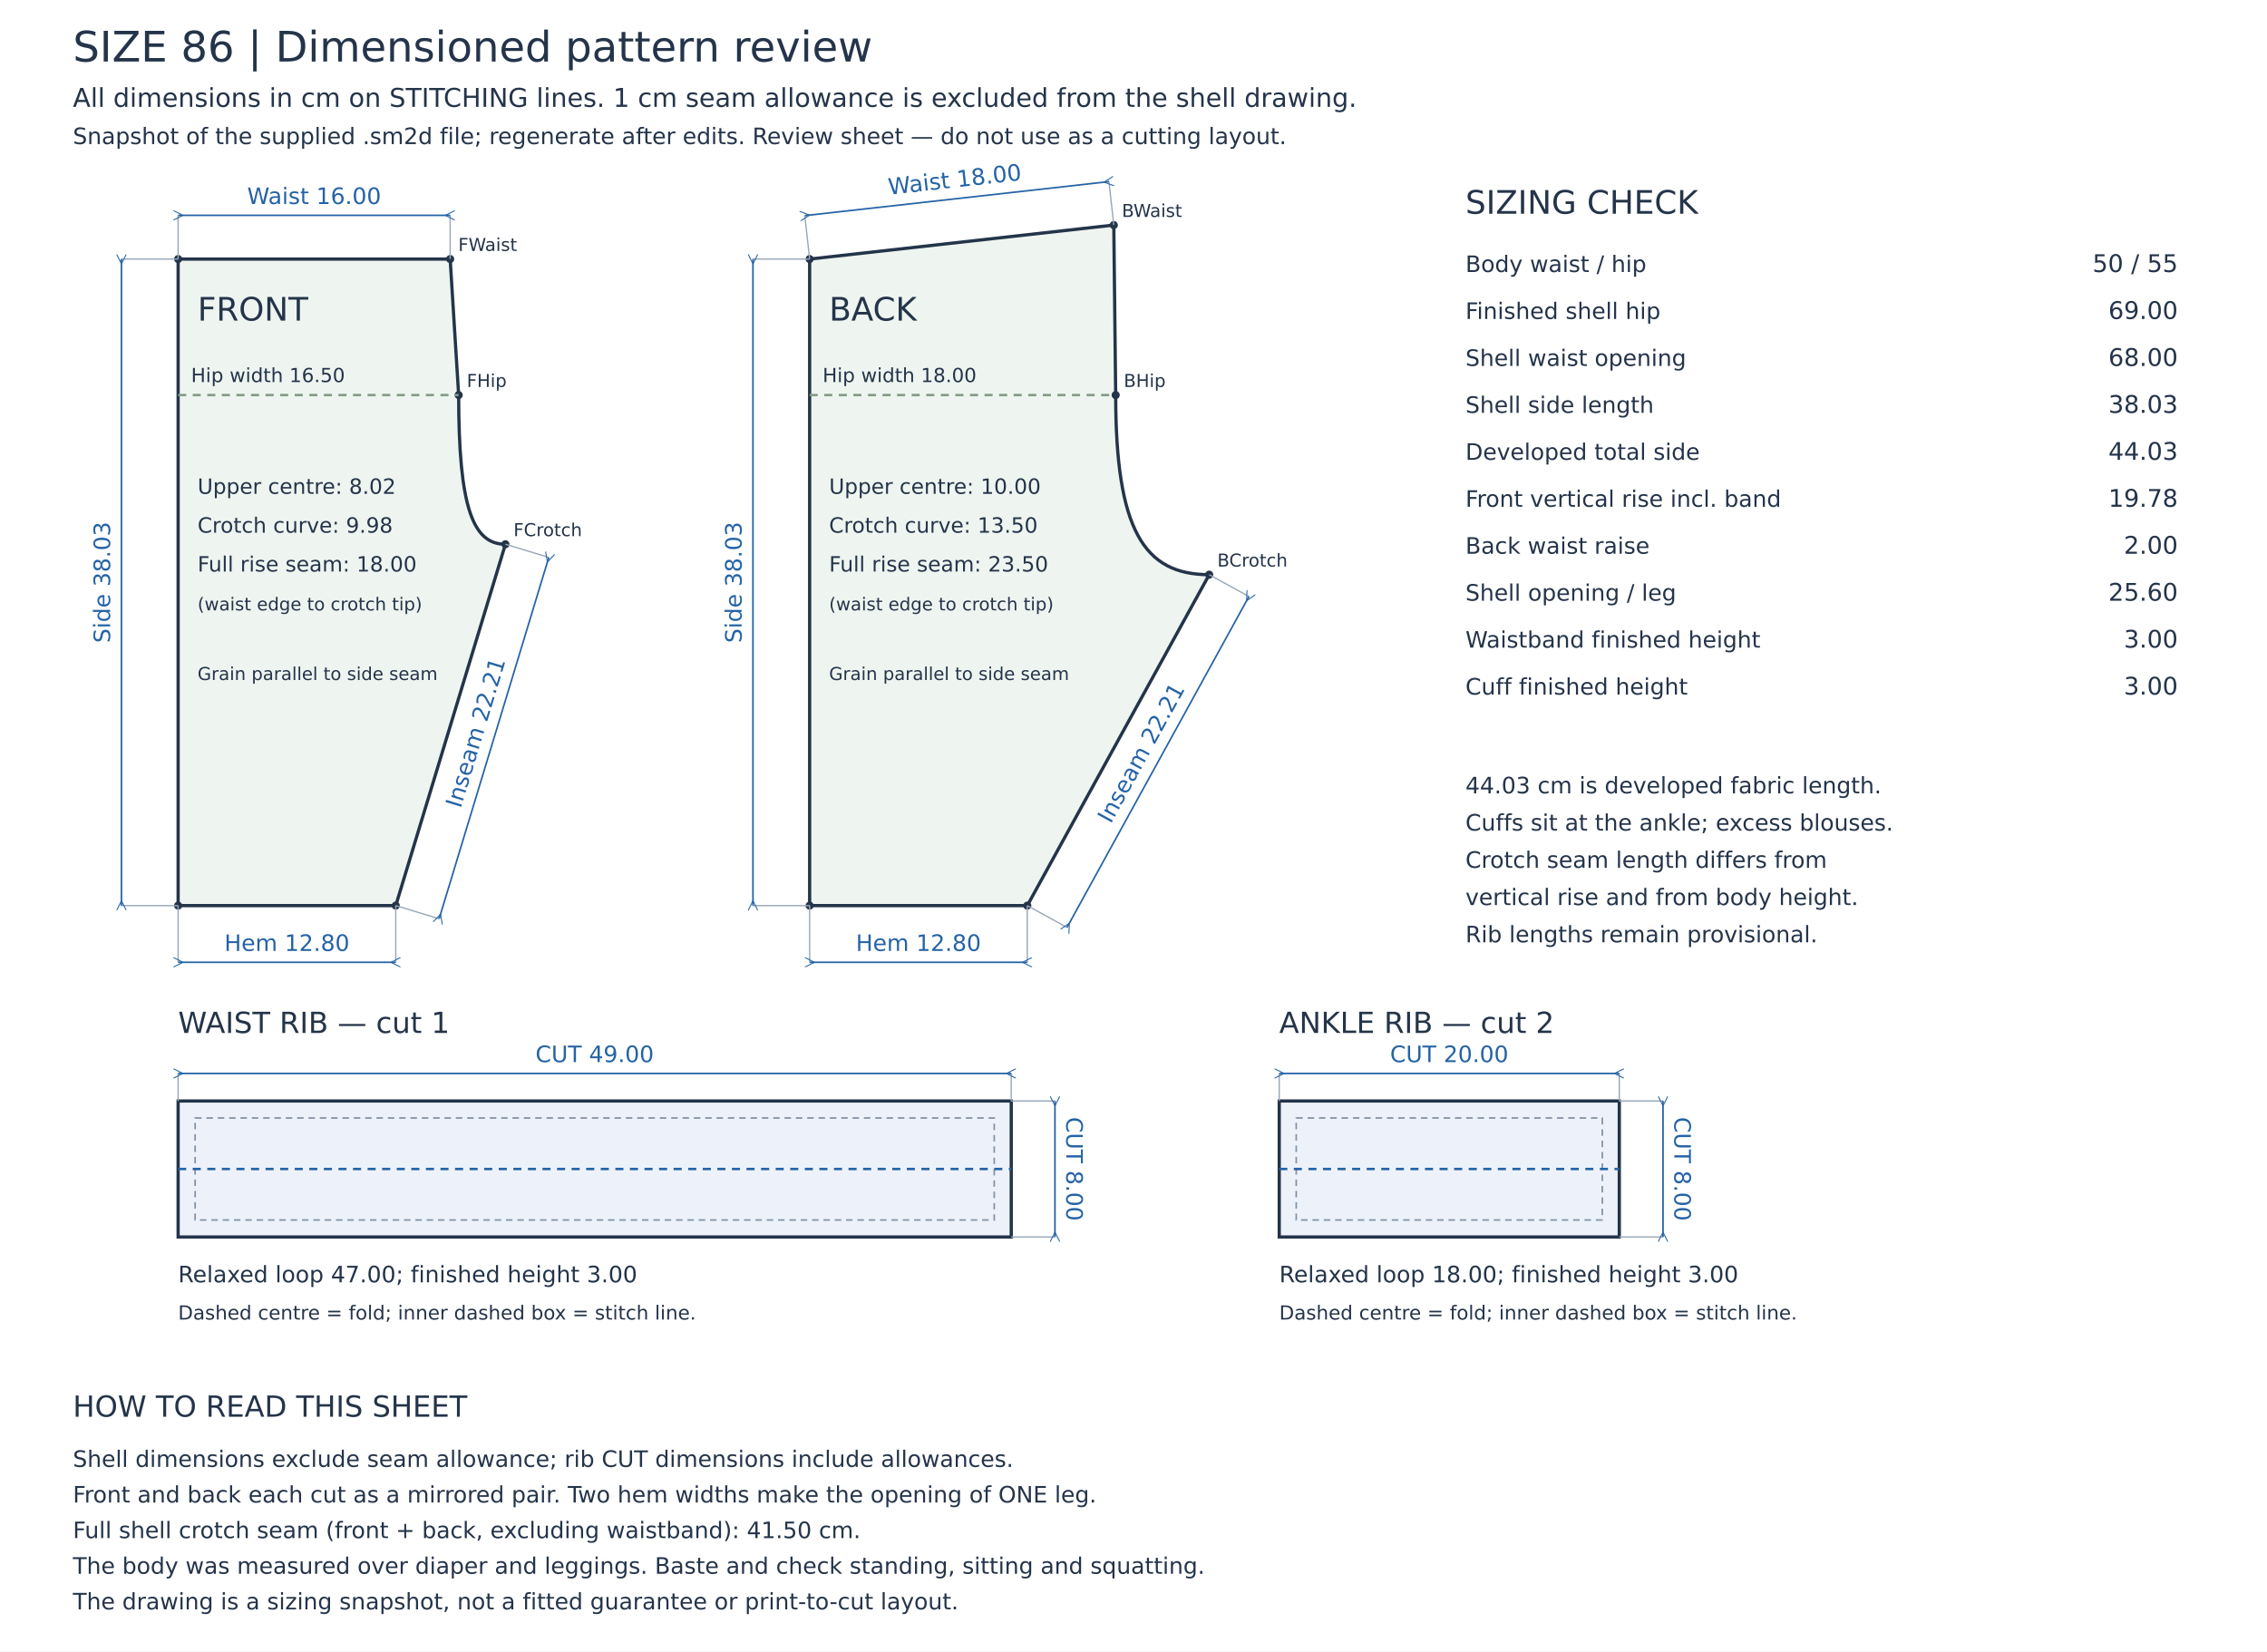
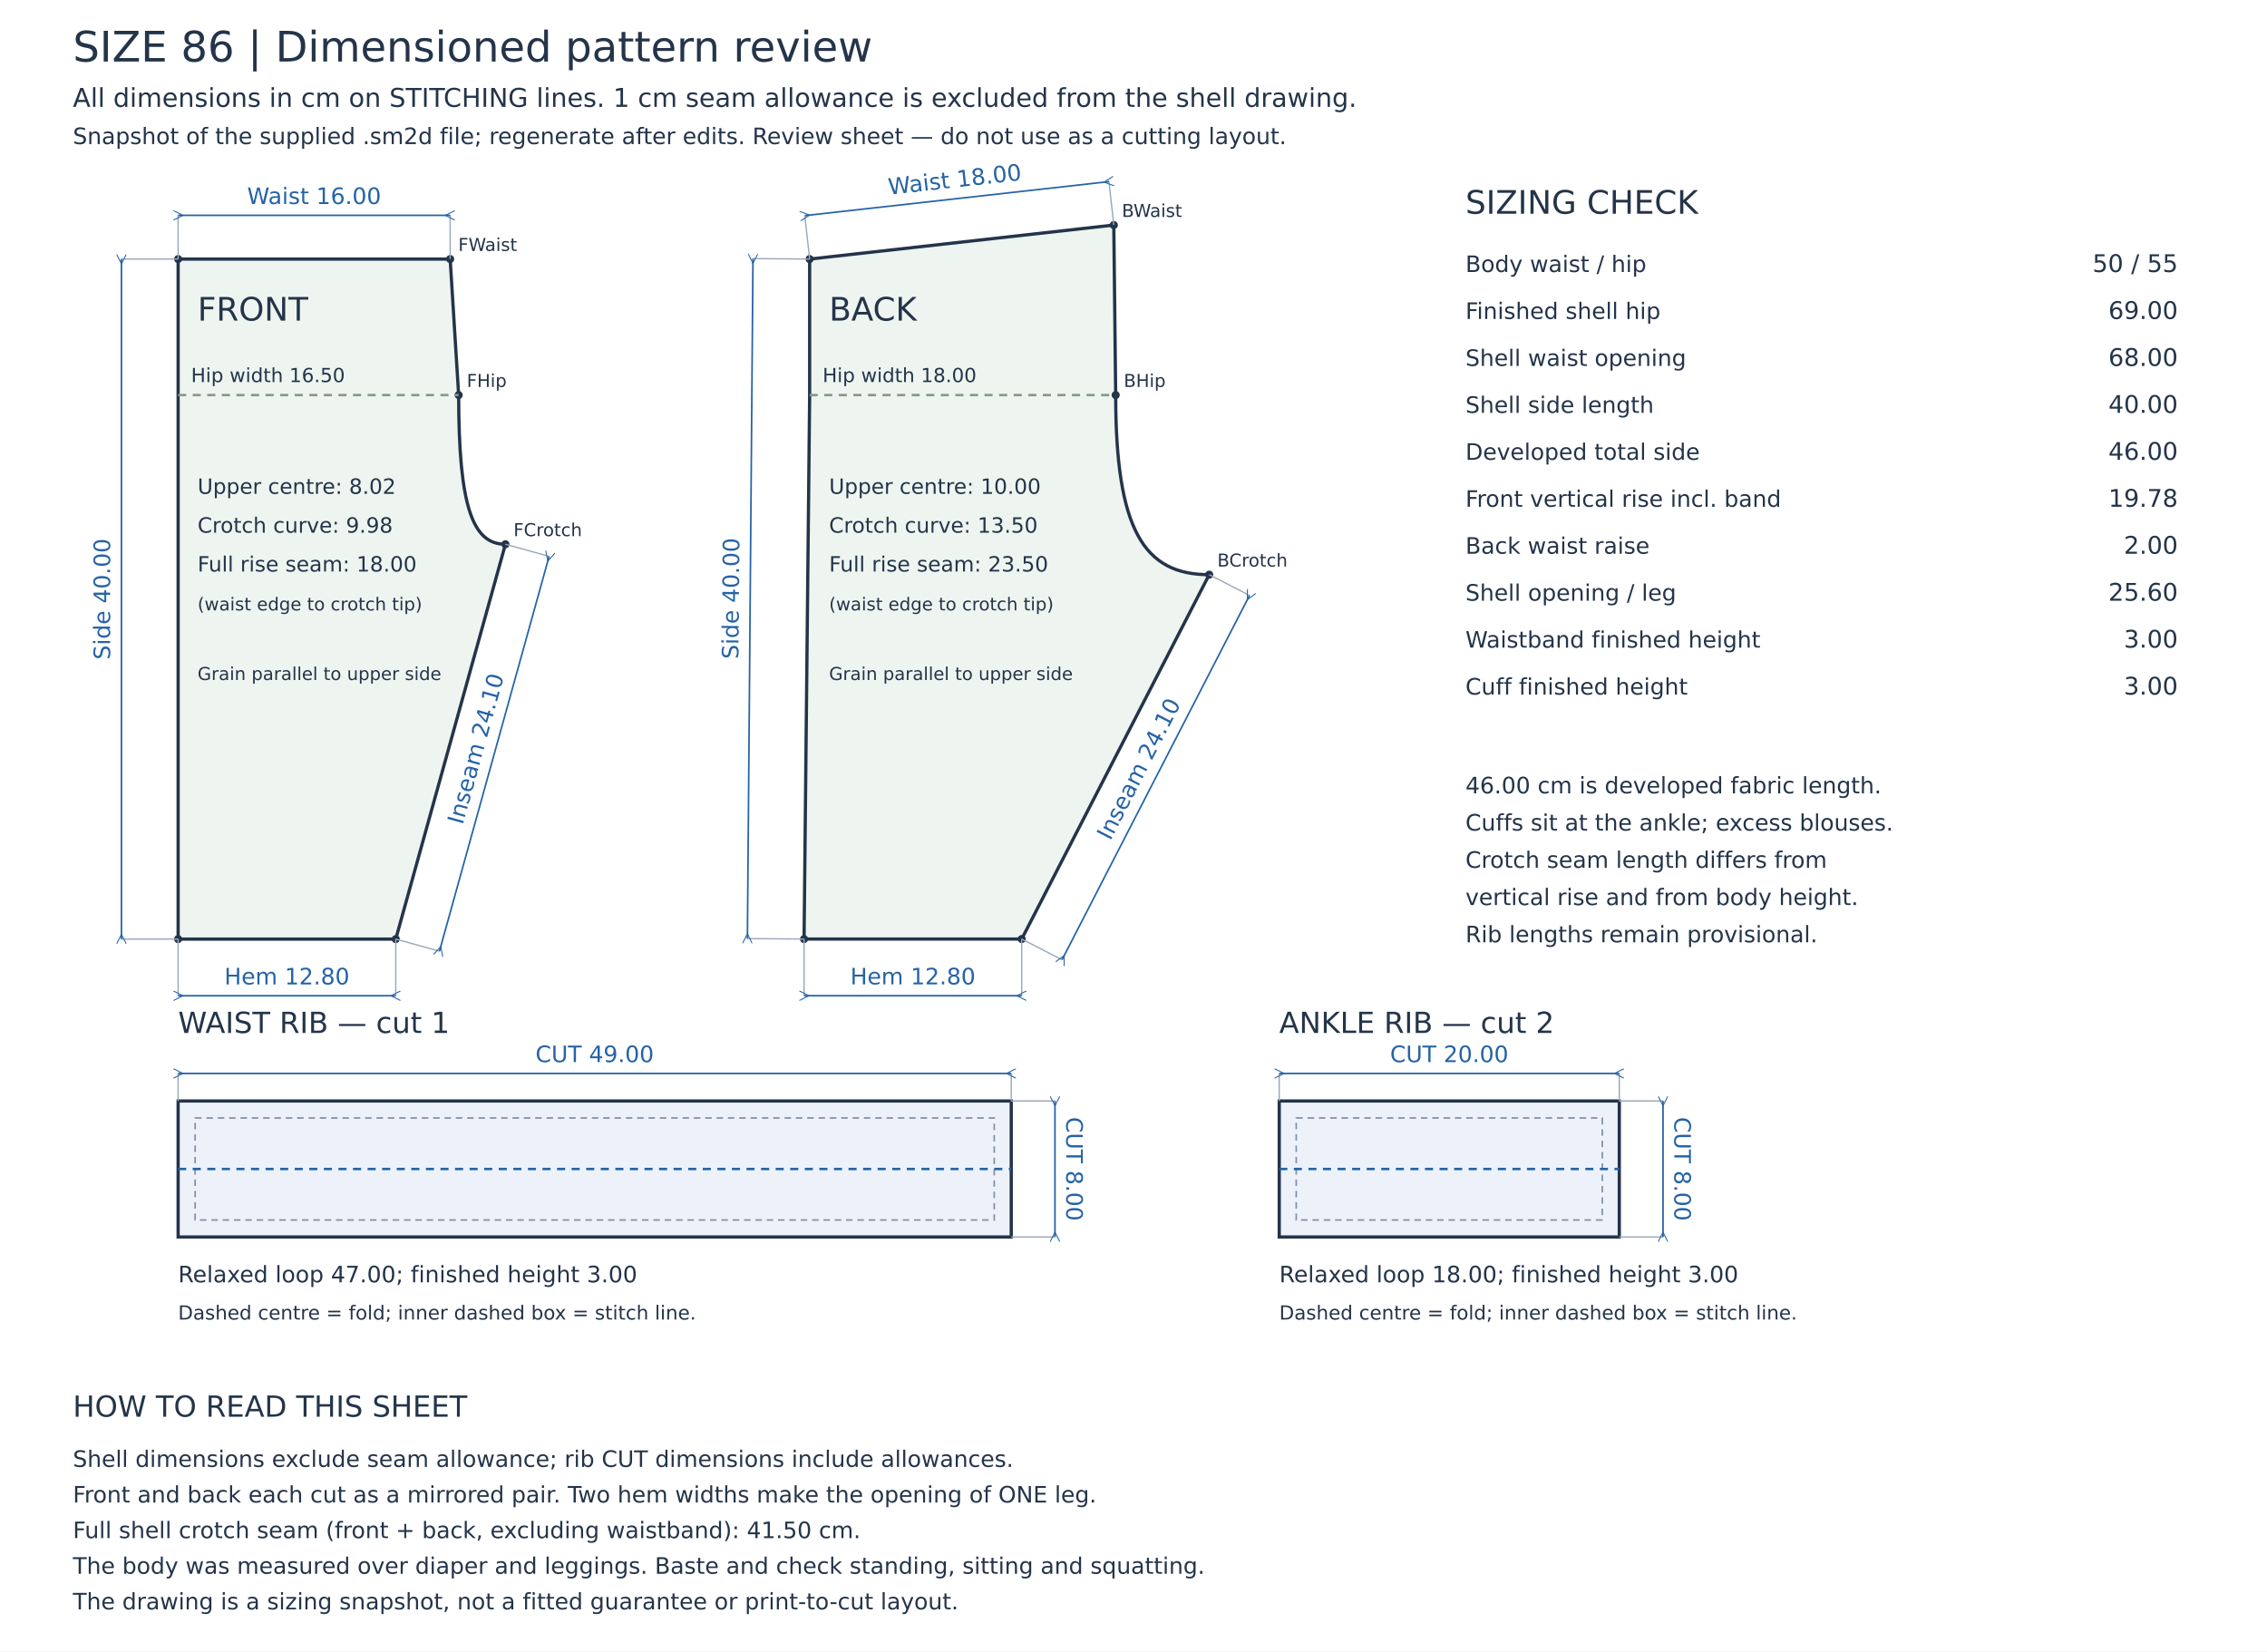
<svg xmlns="http://www.w3.org/2000/svg" width="1400" height="1020" viewBox="0 0 1400 1020">
  <defs>
    <marker id="arrow" viewBox="0 0 10 10" refX="5" refY="5" markerWidth="6" markerHeight="6" orient="auto-start-reverse">
      <path d="M 10 0 L 0 5 L 10 10" fill="none" stroke="#2563a6" />
    </marker>
  </defs>
  <rect width="1400" height="1020" fill="white" />
  <g font-family="DejaVu Sans, sans-serif">
    <text x="45.00" y="38.00" font-size="26" fill="#24344a" text-anchor="start">SIZE 86  |  Dimensioned pattern review</text>
    <text x="45.00" y="66.00" font-size="16" fill="#24344a" text-anchor="start">All dimensions in cm on STITCHING lines. 1 cm seam allowance is excluded from the shell drawing.</text>
    <text x="45.00" y="89.00" font-size="14" fill="#24344a" text-anchor="start">Snapshot of the supplied .sm2d file; regenerate after edits. Review sheet — do not use as a cutting layout.</text>
-     <path d="M 110.0,160.0 L 278.0,160.0 L 283.25,244.0 C 283.25,313.104 291.912,336.139 312.125,336.139 L 244.4,559.334 L 110,559.334 Z" fill="#eef5f0" stroke="#24344a" stroke-width="2" />
+     <path d="M 110.0,160.0 L 278.0,160.0 L 283.25,244.0 C 283.25,313.104 291.912,336.139 312.125,336.139 L 244.4,580.0 L 110,580.0 L 110,244.0 Z" fill="#eef5f0" stroke="#24344a" stroke-width="2" />
    <circle cx="110.0" cy="160.0" r="2.5" fill="#24344a" />
    <circle cx="278.0" cy="160.0" r="2.5" fill="#24344a" />
    <text x="283.00" y="155.00" font-size="11" fill="#24344a" text-anchor="start">FWaist</text>
    <circle cx="283.25" cy="244.0" r="2.5" fill="#24344a" />
    <text x="288.25" y="239.00" font-size="11" fill="#24344a" text-anchor="start">FHip</text>
    <circle cx="312.125" cy="336.139" r="2.5" fill="#24344a" />
    <text x="317.12" y="331.14" font-size="11" fill="#24344a" text-anchor="start">FCrotch</text>
-     <circle cx="244.4" cy="559.334" r="2.5" fill="#24344a" />
-     <circle cx="110" cy="559.334" r="2.5" fill="#24344a" />
+     <circle cx="244.4" cy="580.0" r="2.5" fill="#24344a" />
+     <circle cx="110" cy="580.0" r="2.5" fill="#24344a" />
    <text x="122.00" y="198.00" font-size="20" fill="#24344a" text-anchor="start">FRONT</text>
    <path d="M 110.000,160.000 L 110.000,133.000" fill="none" stroke="#98a7b9" stroke-width="0.8" />
    <path d="M 278.000,160.000 L 278.000,133.000" fill="none" stroke="#98a7b9" stroke-width="0.8" />
    <path d="M 110.0,133.0 L 278.0,133.0" stroke="#2563a6" fill="none" marker-start="url(#arrow)" marker-end="url(#arrow)" />
    <text transform="translate(194.00,133.00) rotate(0.00)" y="-7" text-anchor="middle" fill="#2563a6" font-size="14">Waist 16.00</text>
    <path d="M 110.000,160.000 L 75.000,160.000" fill="none" stroke="#98a7b9" stroke-width="0.8" />
-     <path d="M 110.000,559.334 L 75.000,559.334" fill="none" stroke="#98a7b9" stroke-width="0.8" />
-     <path d="M 75.0,160.0 L 75,559.334" stroke="#2563a6" fill="none" marker-start="url(#arrow)" marker-end="url(#arrow)" />
-     <text transform="translate(75.00,359.67) rotate(270.00)" y="-7" text-anchor="middle" fill="#2563a6" font-size="14">Side 38.03</text>
-     <path d="M 312.125,336.139 L 338.919,344.269" fill="none" stroke="#98a7b9" stroke-width="0.8" />
-     <path d="M 244.400,559.334 L 271.194,567.464" fill="none" stroke="#98a7b9" stroke-width="0.8" />
-     <path d="M 338.919,344.269 L 271.194,567.464" stroke="#2563a6" fill="none" marker-start="url(#arrow)" marker-end="url(#arrow)" />
-     <text transform="translate(305.06,455.87) rotate(286.88)" y="-7" text-anchor="middle" fill="#2563a6" font-size="14">Inseam 22.21</text>
-     <path d="M 110.000,559.334 L 110.000,594.334" fill="none" stroke="#98a7b9" stroke-width="0.8" />
-     <path d="M 244.400,559.334 L 244.400,594.334" fill="none" stroke="#98a7b9" stroke-width="0.8" />
-     <path d="M 110,594.334 L 244.4,594.334" stroke="#2563a6" fill="none" marker-start="url(#arrow)" marker-end="url(#arrow)" />
-     <text transform="translate(177.20,594.33) rotate(0.00)" y="-7" text-anchor="middle" fill="#2563a6" font-size="14">Hem 12.80</text>
+     <path d="M 110.000,580.000 L 75.000,580.000" fill="none" stroke="#98a7b9" stroke-width="0.8" />
+     <path d="M 75.0,160.0 L 75,580.0" stroke="#2563a6" fill="none" marker-start="url(#arrow)" marker-end="url(#arrow)" />
+     <text transform="translate(75.00,370.00) rotate(270.00)" y="-7" text-anchor="middle" fill="#2563a6" font-size="14">Side 40.00</text>
+     <path d="M 312.125,336.139 L 339.104,343.631" fill="none" stroke="#98a7b9" stroke-width="0.8" />
+     <path d="M 244.400,580.000 L 271.379,587.493" fill="none" stroke="#98a7b9" stroke-width="0.8" />
+     <path d="M 339.104,343.631 L 271.379,587.493" stroke="#2563a6" fill="none" marker-start="url(#arrow)" marker-end="url(#arrow)" />
+     <text transform="translate(305.24,465.56) rotate(285.52)" y="-7" text-anchor="middle" fill="#2563a6" font-size="14">Inseam 24.10</text>
+     <path d="M 110.000,580.000 L 110.000,615.000" fill="none" stroke="#98a7b9" stroke-width="0.8" />
+     <path d="M 244.400,580.000 L 244.400,615.000" fill="none" stroke="#98a7b9" stroke-width="0.8" />
+     <path d="M 110,615.0 L 244.4,615.0" stroke="#2563a6" fill="none" marker-start="url(#arrow)" marker-end="url(#arrow)" />
+     <text transform="translate(177.20,615.00) rotate(0.00)" y="-7" text-anchor="middle" fill="#2563a6" font-size="14">Hem 12.80</text>
    <path d="M 110.000,244.000 L 283.250,244.000" fill="none" stroke="#839b86" stroke-width="1.5" stroke-dasharray="5 4" />
    <text x="118.00" y="236.00" font-size="12" fill="#24344a" text-anchor="start">Hip width 16.50</text>
    <text x="122.00" y="305.00" font-size="13" fill="#24344a" text-anchor="start">Upper centre: 8.02</text>
    <text x="122.00" y="329.00" font-size="13" fill="#24344a" text-anchor="start">Crotch curve: 9.98</text>
    <text x="122.00" y="353.00" font-size="13" fill="#24344a" text-anchor="start">Full rise seam: 18.00</text>
    <text x="122.00" y="377.00" font-size="11" fill="#24344a" text-anchor="start">(waist edge to crotch tip)</text>
-     <text x="122.00" y="420.00" font-size="11" fill="#24344a" text-anchor="start">Grain parallel to side seam</text>
-     <path d="M 500.0,160.0 L 687.83,139.0 L 689.0,244.0 C 689.0,327.199 706.325,354.932 746.75,354.932 L 634.4,559.334 L 500,559.334 Z" fill="#eef5f0" stroke="#24344a" stroke-width="2" />
+     <text x="122.00" y="420.00" font-size="11" fill="#24344a" text-anchor="start">Grain parallel to upper side</text>
+     <path d="M 500.0,160.0 L 687.83,139.0 L 689.0,244.0 C 689.0,327.199 706.325,354.932 746.75,354.932 L 630.961,579.982 L 496.561,579.982 L 500.0,244.0 Z" fill="#eef5f0" stroke="#24344a" stroke-width="2" />
    <circle cx="500.0" cy="160.0" r="2.5" fill="#24344a" />
    <circle cx="687.83" cy="139.0" r="2.5" fill="#24344a" />
    <text x="692.83" y="134.00" font-size="11" fill="#24344a" text-anchor="start">BWaist</text>
    <circle cx="689.0" cy="244.0" r="2.5" fill="#24344a" />
    <text x="694.00" y="239.00" font-size="11" fill="#24344a" text-anchor="start">BHip</text>
    <circle cx="746.75" cy="354.932" r="2.5" fill="#24344a" />
    <text x="751.75" y="349.93" font-size="11" fill="#24344a" text-anchor="start">BCrotch</text>
-     <circle cx="634.4" cy="559.334" r="2.5" fill="#24344a" />
-     <circle cx="500" cy="559.334" r="2.5" fill="#24344a" />
+     <circle cx="630.961" cy="579.982" r="2.5" fill="#24344a" />
+     <circle cx="496.561" cy="579.982" r="2.5" fill="#24344a" />
    <text x="512.00" y="198.00" font-size="20" fill="#24344a" text-anchor="start">BACK</text>
    <path d="M 500.000,160.000 L 497.000,133.167" fill="none" stroke="#98a7b9" stroke-width="0.8" />
    <path d="M 687.830,139.000 L 684.830,112.167" fill="none" stroke="#98a7b9" stroke-width="0.8" />
    <path d="M 497.0,133.167 L 684.83,112.167" stroke="#2563a6" fill="none" marker-start="url(#arrow)" marker-end="url(#arrow)" />
    <text transform="translate(590.91,122.67) rotate(-6.38)" y="-7" text-anchor="middle" fill="#2563a6" font-size="14">Waist 18.00</text>
-     <path d="M 500.000,160.000 L 465.000,160.000" fill="none" stroke="#98a7b9" stroke-width="0.8" />
-     <path d="M 500.000,559.334 L 465.000,559.334" fill="none" stroke="#98a7b9" stroke-width="0.8" />
-     <path d="M 465.0,160.0 L 465,559.334" stroke="#2563a6" fill="none" marker-start="url(#arrow)" marker-end="url(#arrow)" />
-     <text transform="translate(465.00,359.67) rotate(270.00)" y="-7" text-anchor="middle" fill="#2563a6" font-size="14">Side 38.03</text>
-     <path d="M 746.750,354.932 L 771.288,368.419" fill="none" stroke="#98a7b9" stroke-width="0.8" />
-     <path d="M 634.400,559.334 L 658.938,572.821" fill="none" stroke="#98a7b9" stroke-width="0.8" />
-     <path d="M 771.288,368.419 L 658.938,572.821" stroke="#2563a6" fill="none" marker-start="url(#arrow)" marker-end="url(#arrow)" />
-     <text transform="translate(715.11,470.62) rotate(298.80)" y="-7" text-anchor="middle" fill="#2563a6" font-size="14">Inseam 22.21</text>
-     <path d="M 500.000,559.334 L 500.000,594.334" fill="none" stroke="#98a7b9" stroke-width="0.8" />
-     <path d="M 634.400,559.334 L 634.400,594.334" fill="none" stroke="#98a7b9" stroke-width="0.8" />
-     <path d="M 500,594.334 L 634.4,594.334" stroke="#2563a6" fill="none" marker-start="url(#arrow)" marker-end="url(#arrow)" />
-     <text transform="translate(567.20,594.33) rotate(0.00)" y="-7" text-anchor="middle" fill="#2563a6" font-size="14">Hem 12.80</text>
+     <path d="M 500.000,160.000 L 465.001,159.713" fill="none" stroke="#98a7b9" stroke-width="0.8" />
+     <path d="M 496.561,579.982 L 461.562,579.696" fill="none" stroke="#98a7b9" stroke-width="0.8" />
+     <path d="M 465.001,159.713 L 461.562,579.696" stroke="#2563a6" fill="none" marker-start="url(#arrow)" marker-end="url(#arrow)" />
+     <text transform="translate(463.28,369.70) rotate(270.47)" y="-7" text-anchor="middle" fill="#2563a6" font-size="14">Side 40.00</text>
+     <path d="M 746.750,354.932 L 771.648,367.742" fill="none" stroke="#98a7b9" stroke-width="0.8" />
+     <path d="M 630.961,579.982 L 655.858,592.792" fill="none" stroke="#98a7b9" stroke-width="0.8" />
+     <path d="M 771.648,367.742 L 655.858,592.792" stroke="#2563a6" fill="none" marker-start="url(#arrow)" marker-end="url(#arrow)" />
+     <text transform="translate(713.75,480.27) rotate(297.23)" y="-7" text-anchor="middle" fill="#2563a6" font-size="14">Inseam 24.10</text>
+     <path d="M 496.561,579.982 L 496.561,614.982" fill="none" stroke="#98a7b9" stroke-width="0.8" />
+     <path d="M 630.961,579.982 L 630.961,614.982" fill="none" stroke="#98a7b9" stroke-width="0.8" />
+     <path d="M 496.561,614.982 L 630.961,614.982" stroke="#2563a6" fill="none" marker-start="url(#arrow)" marker-end="url(#arrow)" />
+     <text transform="translate(563.76,614.98) rotate(0.00)" y="-7" text-anchor="middle" fill="#2563a6" font-size="14">Hem 12.80</text>
    <path d="M 500.000,244.000 L 689.000,244.000" fill="none" stroke="#839b86" stroke-width="1.5" stroke-dasharray="5 4" />
    <text x="508.00" y="236.00" font-size="12" fill="#24344a" text-anchor="start">Hip width 18.00</text>
    <text x="512.00" y="305.00" font-size="13" fill="#24344a" text-anchor="start">Upper centre: 10.00</text>
    <text x="512.00" y="329.00" font-size="13" fill="#24344a" text-anchor="start">Crotch curve: 13.50</text>
    <text x="512.00" y="353.00" font-size="13" fill="#24344a" text-anchor="start">Full rise seam: 23.50</text>
    <text x="512.00" y="377.00" font-size="11" fill="#24344a" text-anchor="start">(waist edge to crotch tip)</text>
-     <text x="512.00" y="420.00" font-size="11" fill="#24344a" text-anchor="start">Grain parallel to side seam</text>
+     <text x="512.00" y="420.00" font-size="11" fill="#24344a" text-anchor="start">Grain parallel to upper side</text>
    <text x="905.00" y="132.00" font-size="20" fill="#24344a" text-anchor="start">SIZING CHECK</text>
    <text x="905.00" y="168.00" font-size="14" fill="#24344a" text-anchor="start">Body waist / hip</text>
    <text x="1345.00" y="168.00" font-size="15" fill="#24344a" text-anchor="end">50 / 55</text>
    <text x="905.00" y="197.00" font-size="14" fill="#24344a" text-anchor="start">Finished shell hip</text>
    <text x="1345.00" y="197.00" font-size="15" fill="#24344a" text-anchor="end">69.00</text>
    <text x="905.00" y="226.00" font-size="14" fill="#24344a" text-anchor="start">Shell waist opening</text>
    <text x="1345.00" y="226.00" font-size="15" fill="#24344a" text-anchor="end">68.00</text>
    <text x="905.00" y="255.00" font-size="14" fill="#24344a" text-anchor="start">Shell side length</text>
-     <text x="1345.00" y="255.00" font-size="15" fill="#24344a" text-anchor="end">38.03</text>
+     <text x="1345.00" y="255.00" font-size="15" fill="#24344a" text-anchor="end">40.00</text>
    <text x="905.00" y="284.00" font-size="14" fill="#24344a" text-anchor="start">Developed total side</text>
-     <text x="1345.00" y="284.00" font-size="15" fill="#24344a" text-anchor="end">44.03</text>
+     <text x="1345.00" y="284.00" font-size="15" fill="#24344a" text-anchor="end">46.00</text>
    <text x="905.00" y="313.00" font-size="14" fill="#24344a" text-anchor="start">Front vertical rise incl. band</text>
    <text x="1345.00" y="313.00" font-size="15" fill="#24344a" text-anchor="end">19.78</text>
    <text x="905.00" y="342.00" font-size="14" fill="#24344a" text-anchor="start">Back waist raise</text>
    <text x="1345.00" y="342.00" font-size="15" fill="#24344a" text-anchor="end">2.00</text>
    <text x="905.00" y="371.00" font-size="14" fill="#24344a" text-anchor="start">Shell opening / leg</text>
    <text x="1345.00" y="371.00" font-size="15" fill="#24344a" text-anchor="end">25.60</text>
    <text x="905.00" y="400.00" font-size="14" fill="#24344a" text-anchor="start">Waistband finished height</text>
    <text x="1345.00" y="400.00" font-size="15" fill="#24344a" text-anchor="end">3.00</text>
    <text x="905.00" y="429.00" font-size="14" fill="#24344a" text-anchor="start">Cuff finished height</text>
    <text x="1345.00" y="429.00" font-size="15" fill="#24344a" text-anchor="end">3.00</text>
-     <text x="905.00" y="490.00" font-size="14" fill="#24344a" text-anchor="start">44.03 cm is developed fabric length.</text>
+     <text x="905.00" y="490.00" font-size="14" fill="#24344a" text-anchor="start">46.00 cm is developed fabric length.</text>
    <text x="905.00" y="513.00" font-size="14" fill="#24344a" text-anchor="start">Cuffs sit at the ankle; excess blouses.</text>
    <text x="905.00" y="536.00" font-size="14" fill="#24344a" text-anchor="start">Crotch seam length differs from</text>
    <text x="905.00" y="559.00" font-size="14" fill="#24344a" text-anchor="start">vertical rise and from body height.</text>
    <text x="905.00" y="582.00" font-size="14" fill="#24344a" text-anchor="start">Rib lengths remain provisional.</text>
    <text x="110.00" y="638.00" font-size="18" fill="#24344a" text-anchor="start">WAIST RIB — cut 1</text>
    <rect x="110" y="680" width="514.5" height="84.0" fill="#edf2fa" stroke="#24344a" stroke-width="2" />
    <rect x="120.5" y="690.5" width="493.5" height="63.0" fill="none" stroke="#8392a6" stroke-dasharray="4 3" />
    <path d="M 110.000,722.000 L 624.500,722.000" fill="none" stroke="#2563a6" stroke-width="1.5" stroke-dasharray="5 4" />
    <path d="M 110.000,680.000 L 110.000,663.000" fill="none" stroke="#98a7b9" stroke-width="0.8" />
    <path d="M 624.500,680.000 L 624.500,663.000" fill="none" stroke="#98a7b9" stroke-width="0.8" />
    <path d="M 110.0,663.0 L 624.5,663.0" stroke="#2563a6" fill="none" marker-start="url(#arrow)" marker-end="url(#arrow)" />
    <text transform="translate(367.25,663.00) rotate(0.00)" y="-7" text-anchor="middle" fill="#2563a6" font-size="14">CUT 49.00</text>
    <path d="M 624.500,680.000 L 651.500,680.000" fill="none" stroke="#98a7b9" stroke-width="0.8" />
    <path d="M 624.500,764.000 L 651.500,764.000" fill="none" stroke="#98a7b9" stroke-width="0.8" />
    <path d="M 651.5,680.0 L 651.5,764.0" stroke="#2563a6" fill="none" marker-start="url(#arrow)" marker-end="url(#arrow)" />
    <text transform="translate(651.50,722.00) rotate(90.00)" y="-7" text-anchor="middle" fill="#2563a6" font-size="14">CUT 8.00</text>
    <text x="110.00" y="792.00" font-size="14" fill="#24344a" text-anchor="start">Relaxed loop 47.00; finished height 3.00</text>
    <text x="110.00" y="815.00" font-size="12" fill="#24344a" text-anchor="start">Dashed centre = fold; inner dashed box = stitch line.</text>
    <text x="790.00" y="638.00" font-size="18" fill="#24344a" text-anchor="start">ANKLE RIB — cut 2</text>
    <rect x="790" y="680" width="210.0" height="84.0" fill="#edf2fa" stroke="#24344a" stroke-width="2" />
    <rect x="800.5" y="690.5" width="189.0" height="63.0" fill="none" stroke="#8392a6" stroke-dasharray="4 3" />
    <path d="M 790.000,722.000 L 1000.000,722.000" fill="none" stroke="#2563a6" stroke-width="1.5" stroke-dasharray="5 4" />
    <path d="M 790.000,680.000 L 790.000,663.000" fill="none" stroke="#98a7b9" stroke-width="0.8" />
    <path d="M 1000.000,680.000 L 1000.000,663.000" fill="none" stroke="#98a7b9" stroke-width="0.8" />
    <path d="M 790.0,663.0 L 1000.0,663.0" stroke="#2563a6" fill="none" marker-start="url(#arrow)" marker-end="url(#arrow)" />
    <text transform="translate(895.00,663.00) rotate(0.00)" y="-7" text-anchor="middle" fill="#2563a6" font-size="14">CUT 20.00</text>
    <path d="M 1000.000,680.000 L 1027.000,680.000" fill="none" stroke="#98a7b9" stroke-width="0.8" />
    <path d="M 1000.000,764.000 L 1027.000,764.000" fill="none" stroke="#98a7b9" stroke-width="0.8" />
    <path d="M 1027.0,680.0 L 1027.0,764.0" stroke="#2563a6" fill="none" marker-start="url(#arrow)" marker-end="url(#arrow)" />
    <text transform="translate(1027.00,722.00) rotate(90.00)" y="-7" text-anchor="middle" fill="#2563a6" font-size="14">CUT 8.00</text>
    <text x="790.00" y="792.00" font-size="14" fill="#24344a" text-anchor="start">Relaxed loop 18.00; finished height 3.00</text>
    <text x="790.00" y="815.00" font-size="12" fill="#24344a" text-anchor="start">Dashed centre = fold; inner dashed box = stitch line.</text>
    <text x="45.00" y="875.00" font-size="18" fill="#24344a" text-anchor="start">HOW TO READ THIS SHEET</text>
    <text x="45.00" y="906.00" font-size="14" fill="#24344a" text-anchor="start">Shell dimensions exclude seam allowance; rib CUT dimensions include allowances.</text>
    <text x="45.00" y="928.00" font-size="14" fill="#24344a" text-anchor="start">Front and back each cut as a mirrored pair. Two hem widths make the opening of ONE leg.</text>
    <text x="45.00" y="950.00" font-size="14" fill="#24344a" text-anchor="start">Full shell crotch seam (front + back, excluding waistband): 41.50 cm.</text>
    <text x="45.00" y="972.00" font-size="14" fill="#24344a" text-anchor="start">The body was measured over diaper and leggings. Baste and check standing, sitting and squatting.</text>
    <text x="45.00" y="994.00" font-size="14" fill="#24344a" text-anchor="start">The drawing is a sizing snapshot, not a fitted guarantee or print-to-cut layout.</text>
  </g>
</svg>
